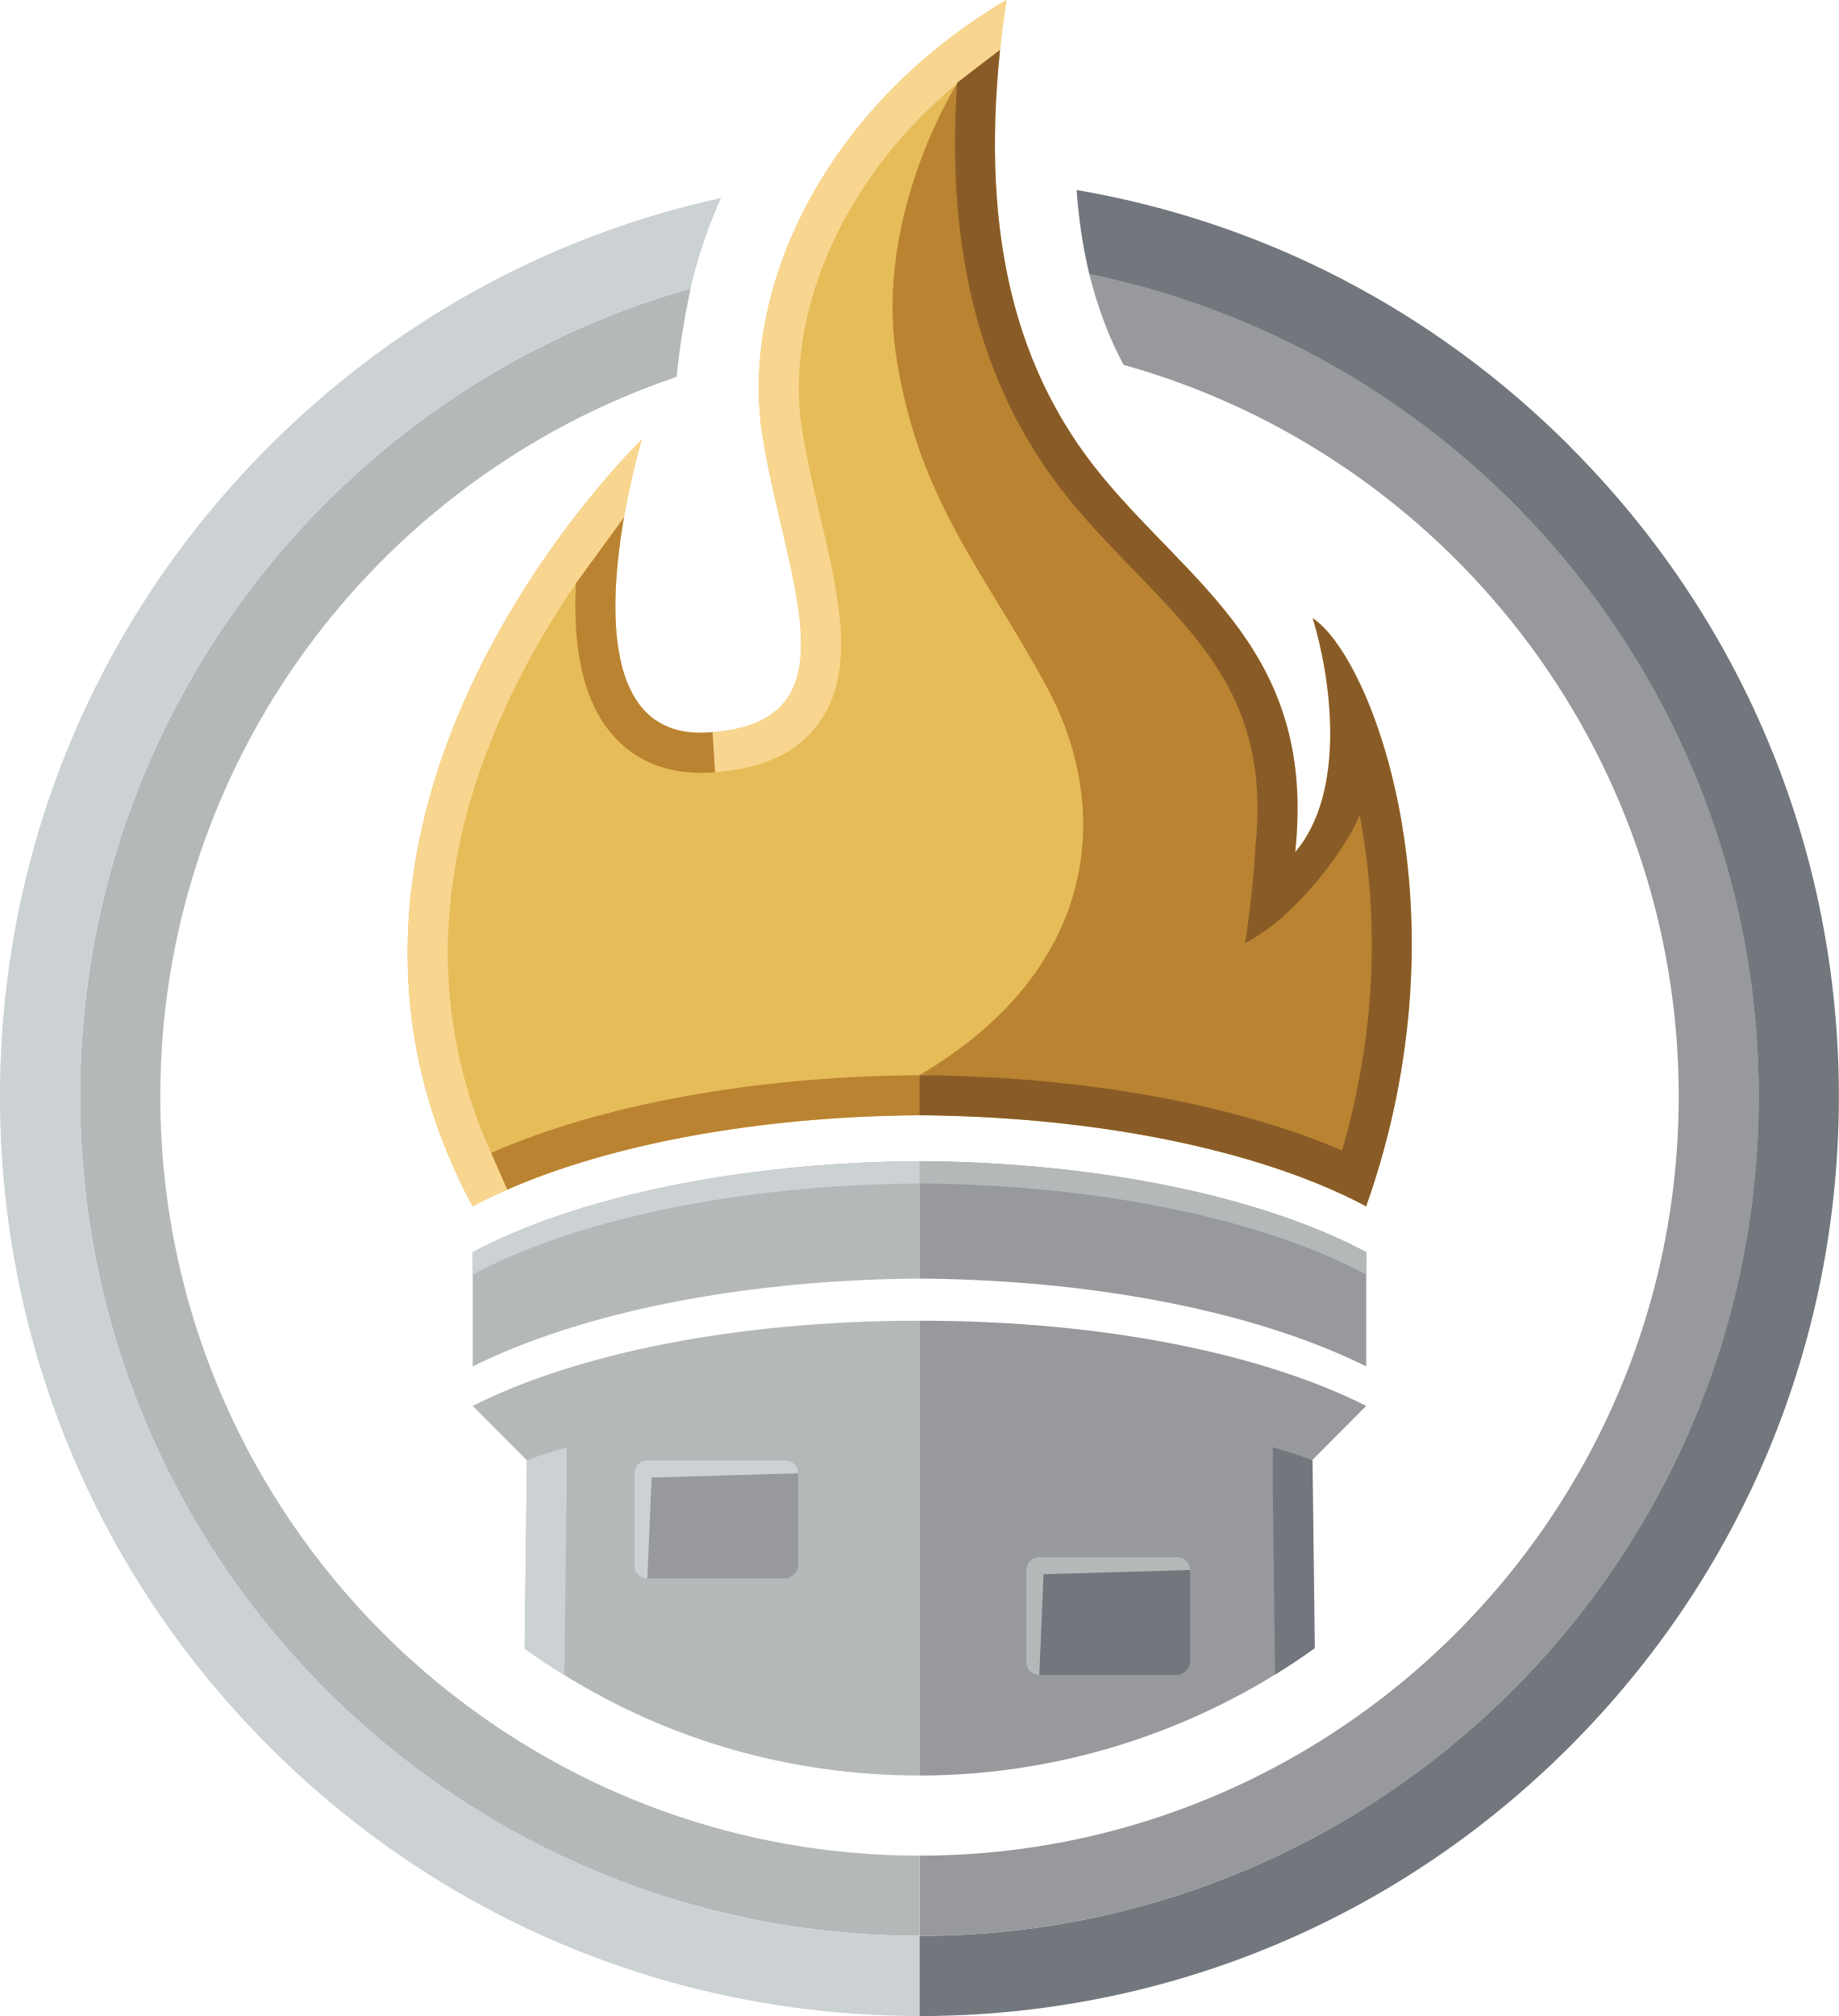
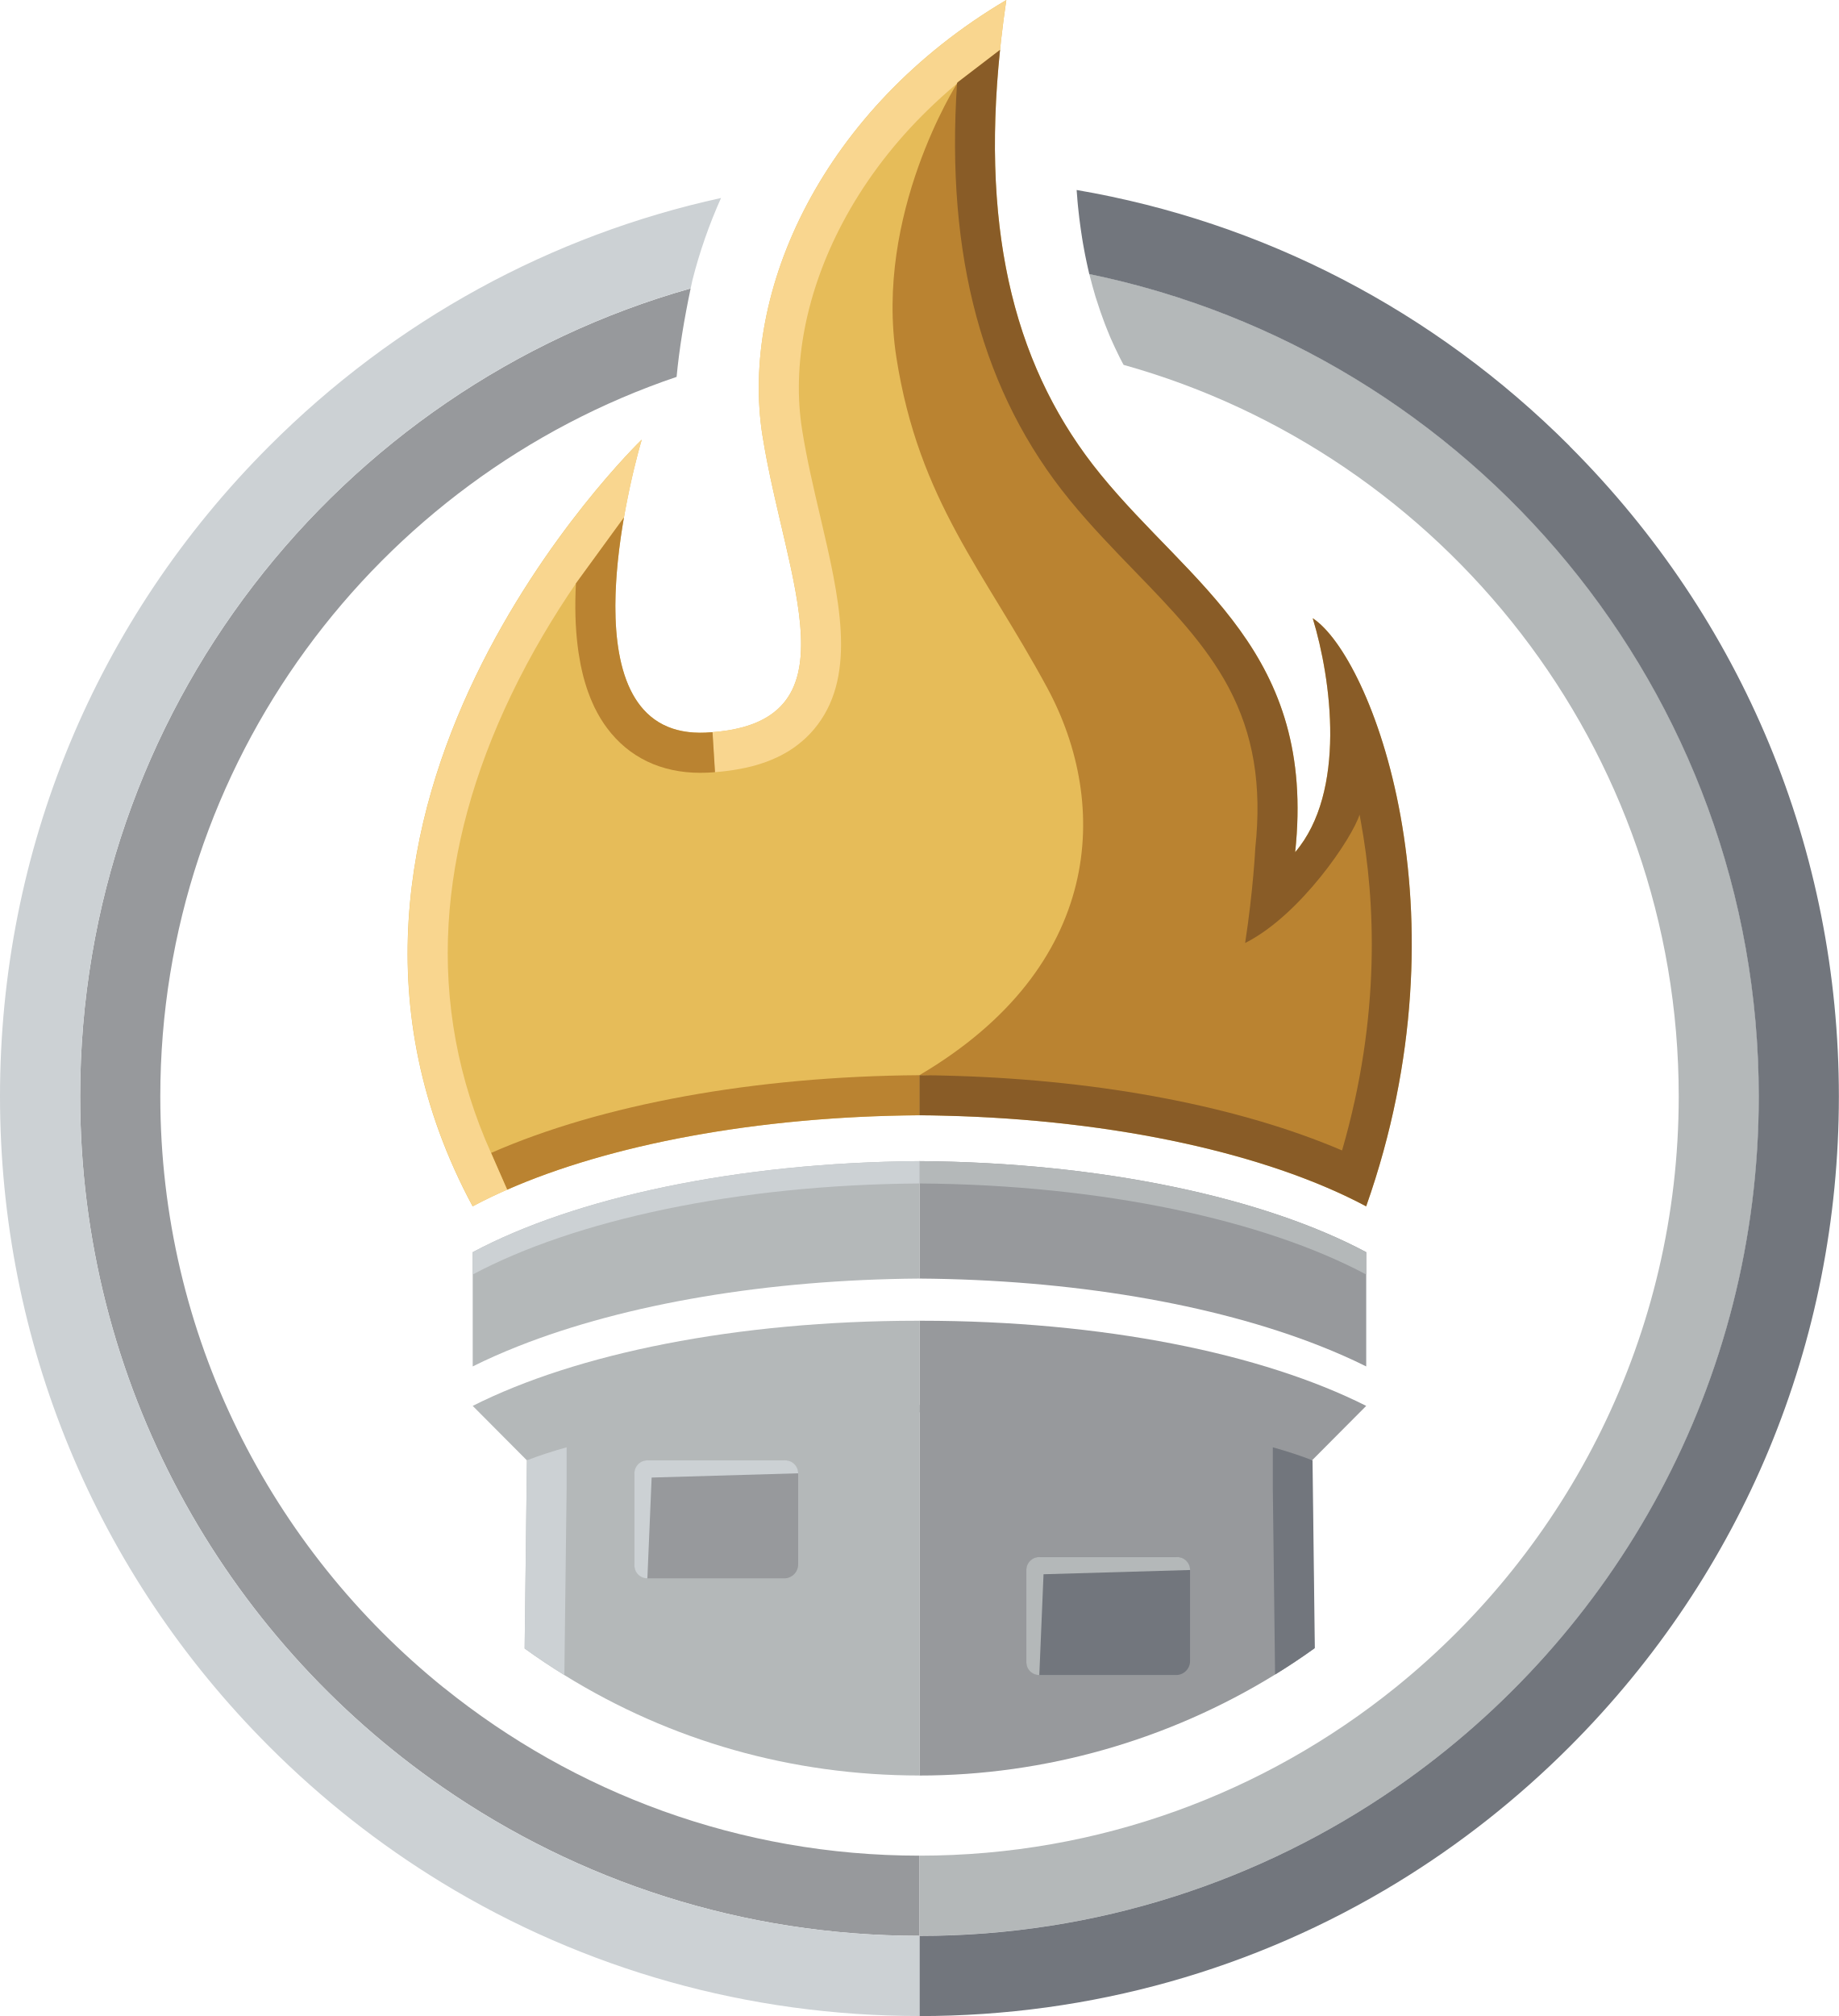
<svg xmlns="http://www.w3.org/2000/svg" id="Ebene_2" data-name="Ebene 2" width="497.41" height="545.18" viewBox="0 0 497.41 545.18">
  <g id="vI_Kopie_Kopie" data-name="vI Kopie Kopie">
    <g>
-       <path d="M294.64,74.11c.08.3.16.61.24.91l.1.39.08.28c.12.5.25.99.38,1.47.07.25.14.49.21.74l.15.51.12.43c.13.44.25.89.38,1.33.05.15.1.3.15.47l.2.61c.65,2.09,1.38,4.18,2.15,6.2l.22.57c.08.2.15.4.24.6.13.36.28.7.42,1.05l.18.43.18.46c.12.27.23.53.34.8.16.38.34.76.51,1.14l.13.28.11.25c.15.34.3.67.46,1,.21.44.41.88.63,1.3l.03.07c.2.42.4.83.61,1.26.23.43.46.88.68,1.31.12.24.25.48.38.7,86.51,24.17,150.15,103.69,150.15,197.8,0,64.53-29.92,122.2-76.6,159.87-35.24,28.43-80.04,45.48-128.74,45.48v21.68c47.96,0,92.43-14.86,129.07-40.24,59.19-40.97,97.96-109.35,97.96-186.79,0-109.64-77.73-201.13-181.09-222.37Z" fill="#97999c" />
+       <path d="M294.64,74.11c.08.3.16.61.24.91l.1.39.08.28c.12.5.25.99.38,1.47.07.25.14.49.21.74l.15.51.12.43c.13.44.25.89.38,1.33.05.15.1.3.15.47l.2.61c.65,2.09,1.38,4.18,2.15,6.2l.22.57c.08.2.15.4.24.6.13.36.28.7.42,1.05l.18.43.18.46c.12.27.23.53.34.8.16.38.34.76.51,1.14l.13.28.11.25c.15.34.3.67.46,1,.21.44.41.88.63,1.3l.03.07c.2.42.4.83.61,1.26.23.43.46.88.68,1.31.12.24.25.48.38.7,86.51,24.17,150.15,103.69,150.15,197.8,0,64.53-29.92,122.2-76.6,159.87-35.24,28.43-80.04,45.48-128.74,45.48v21.68c47.96,0,92.43-14.86,129.07-40.24,59.19-40.97,97.96-109.35,97.96-186.79,0-109.64-77.73-201.13-181.09-222.37Z" fill="#b4b8b9" />
      <path d="M424.56,120.62c-36.79-36.79-83.08-60.64-133.34-69.24,0,.12.01.23.02.35.04.63.1,1.25.15,1.86l.02.3.04.5c.03.33.05.66.09,1,.07.68.14,1.37.22,2.06l.03.24c.04.42.09.85.14,1.26.08.67.16,1.33.26,1.99.07.5.13.99.21,1.49.09.64.18,1.28.29,1.92.08.49.15.98.24,1.46.11.63.22,1.25.34,1.88.09.47.18.94.27,1.41.12.62.25,1.22.38,1.83.09.41.18.82.27,1.24l.03.14c.14.6.27,1.19.41,1.79v.02c103.36,21.24,181.09,112.72,181.09,222.37,0,77.44-38.77,145.82-97.96,186.79-36.64,25.38-81.11,40.24-129.07,40.24v21.68c46.37,0,90.8-12.61,129.38-36.19,16.69-10.2,32.29-22.46,46.48-36.65,46.97-46.98,72.84-109.43,72.84-175.86s-25.87-128.89-72.84-175.85Z" fill="#72767d" />
-       <path d="M120.09,456.45c-46.76-37.67-76.73-95.39-76.73-159.97,0-90.26,58.55-167.11,139.65-194.56.72-7.63,2.06-15.64,3.8-23.92C91.51,104.92,21.68,192.54,21.68,296.47c0,77.49,38.83,145.93,98.09,186.89,36.62,25.31,81.04,40.14,128.93,40.14v-21.68c-48.64,0-93.38-17.01-128.6-45.38Z" fill="#b4b8b9" />
+       <path d="M120.09,456.45c-46.76-37.67-76.73-95.39-76.73-159.97,0-90.26,58.55-167.11,139.65-194.56.72-7.63,2.06-15.64,3.8-23.92C91.51,104.92,21.68,192.54,21.68,296.47c0,77.49,38.83,145.93,98.09,186.89,36.62,25.31,81.04,40.14,128.93,40.14v-21.68c-48.64,0-93.38-17.01-128.6-45.38Z" fill="#97999c" />
      <path d="M119.77,483.36c-59.26-40.96-98.09-109.4-98.09-186.89,0-103.93,69.83-191.55,165.13-218.49.15-.74.31-1.47.48-2.21,1.89-7.48,4.47-14.93,7.74-22.23-45.94,10.06-88.14,33.02-122.19,67.08C25.86,167.59,0,230.05,0,296.47s25.86,128.89,72.84,175.86c14.22,14.22,29.86,26.51,46.61,36.74,38.55,23.53,82.94,36.11,129.24,36.11v-21.68c-47.89,0-92.31-14.83-128.93-40.14Z" fill="#ccd1d4" />
    </g>
    <g id="Ebene_4_Kopie_2_Kopie" data-name="Ebene 4 Kopie 2 Kopie">
      <path d="M355.49,445.79c-3.45,2.48-6.99,4.83-10.6,7.05-28.79,17.72-62.21,27.31-96.19,27.31v-100.2c29.99.03,70.12,4.3,95.59,11.49,3.9,1.09,7.47,2.27,10.59,3.49l.62,50.87Z" fill="#97999c" />
      <path d="M248.7,357.16v24.75s38.1,5.17,38.1,5.17c39.74.03,37.33,1.51,68.08,7.84l14.66-14.73c-28.1-14.16-71.22-23-120.29-23.03h-.55Z" fill="#97999c" />
      <path d="M248.7,379.94v100.2c-34.46,0-67.25-9.32-96.04-27.15-3.65-2.25-7.24-4.65-10.75-7.19l.62-50.88c3.17-1.25,6.77-2.43,10.74-3.53,25.46-7.15,65.49-11.41,95.43-11.45Z" fill="#b4b8b9" />
      <path d="M248.7,357.16v24.28l-38.1,5.64c-39.74.03-37.33,1.51-68.08,7.84l-14.66-14.73c28.1-14.16,71.22-23,120.29-23.03h.55Z" fill="#b4b8b9" />
      <g>
        <rect x="171.61" y="394.92" width="44.28" height="31.91" rx="3.76" ry="3.76" fill="#97999c" />
        <path d="M212.39,394.92h-37.28c-1.94,0-3.51,1.57-3.51,3.5v24.91c0,1.93,1.57,3.5,3.51,3.5v-.04l1.15-27.22,39.59-1.15h.04c0-1.93-1.56-3.5-3.5-3.5Z" fill="#ccd1d4" />
      </g>
      <g>
        <rect x="277.61" y="421.06" width="44.28" height="31.91" rx="3.76" ry="3.76" fill="#72767d" />
        <path d="M318.4,421.07h-37.28c-1.94,0-3.51,1.57-3.51,3.5v24.91c0,1.93,1.57,3.5,3.51,3.5v-.04l1.14-27.22,39.6-1.15h.04c0-1.93-1.57-3.5-3.5-3.5Z" fill="#b4b8b9" />
      </g>
      <path d="M355.64,445.68l-.62-50.76s-.08-.03-.11-.04c-3.14-1.22-6.71-2.4-10.63-3.49v11.27l.61,50.18c3.61-2.21,7.15-4.56,10.6-7.05.05-.03.11-.07.15-.11Z" fill="#72767d" />
      <path d="M142.52,394.92l-.62,50.88c3.51,2.54,7.1,4.93,10.75,7.19l.61-50.33v-11.27c-3.97,1.11-7.58,2.29-10.74,3.53Z" fill="#ccd1d4" />
      <g>
        <path d="M248.7,314v31.76c40.88.29,79.3,6.75,108.46,18.27,4.4,1.74,8.54,3.57,12.38,5.49v-30.9c-27.5-14.67-71.3-24.28-120.84-24.62Z" fill="#97999c" />
        <path d="M248.7,314v6.04c49.54.34,93.34,9.96,120.84,24.62v-6.04c-27.5-14.67-71.3-24.28-120.84-24.62Z" fill="#b4b8b9" />
        <path d="M248.7,314v31.76c-40.88.29-79.3,6.75-108.46,18.27-4.4,1.74-8.54,3.57-12.38,5.49v-30.9c27.5-14.67,71.3-24.28,120.84-24.62Z" fill="#b4b8b9" />
        <path d="M248.7,314v6.04c-49.54.34-93.34,9.96-120.84,24.62v-6.04c27.5-14.67,71.3-24.28,120.84-24.62Z" fill="#ccd1d4" />
      </g>
    </g>
    <g>
      <path d="M355.07,167.17c5.06,16.62,9.16,46.97-4.75,63.29,5.78-54.03-28.08-72.07-52.61-102.13-24.54-30.06-34.1-70.37-25.51-128.33-49.56,29.29-72.17,78.7-65.95,117.87,6.21,39.18,26.58,78.21-15.31,80.25-41.54,2.03-17.77-77.87-17.37-79.22-1.25,1.19-103.3,100.35-45.73,207.32,27.5-14.67,71.3-24.28,120.84-24.63,49.54.35,93.34,9.96,120.84,24.63,28.17-79.8,1.43-148.7-14.47-159.05Z" fill="#e6bc59" />
      <path d="M364.29,318.32c-13.59-4.81-81.32-22.44-95.69-24-7.82-.85-12.04-3.48-19.9-3.57,49.76-29.33,51.6-73.18,34.58-104.71-17.03-31.53-34.72-50.48-40.81-89.3s16.4-74.15,16.4-74.15c0,0,3.51,35.74,3.53,35.81,3.07,12.57,17.73,57.71,25.05,66,6.9,7.67,27.99,27.38,31.07,34.69,2.02,4.79,13.67,16.81,15.9,21.68,2.12-3.69,7.1,15.03,8.72,11.07.02-.05.04-.11.07-.17.59-1.5,3.41,47.89,3.49,47.63,0,0,25.77-28.42,25.77-28.42,0,0,3.36,37.63,3.37,38.06,1.26,36.69-11.56,69.37-11.56,69.37Z" fill="#ba8331" />
      <path d="M248.62,290.76c-44.53.31-85.94,7.9-115.8,21.03l4.36,9.94c27.57-12.11,67.25-19.82,111.52-20.13v-10.84h-.08Z" fill="#ba8331" />
      <path d="M127.86,326.22c2.93-1.56,6.04-3.07,9.32-4.5l-4.36-9.94c-8.89-19.79-12.75-40.61-11.48-62,1.19-20.11,6.88-40.9,16.9-61.78,5.46-11.39,11.63-21.58,17.55-30.23l12.99-17.83c.07-.37.13-.74.2-1.09.1-.59.21-1.17.31-1.73.33-1.71.66-3.35.99-4.89.05-.26.11-.51.16-.76.16-.76.33-1.49.49-2.19.11-.47.21-.92.31-1.37.26-1.11.51-2.14.75-3.06.09-.35.16-.67.25-.99.05-.22.11-.42.16-.62.05-.2.1-.39.15-.59.07-.26.13-.51.2-.75.03-.13.08-.27.11-.4.08-.29.15-.55.22-.78.03-.14.08-.27.11-.39.24-.85.38-1.34.41-1.44-1.25,1.19-103.3,100.35-45.73,207.32Z" fill="#f9d68f" />
      <path d="M206.26,117.87c.1.64.21,1.29.31,1.93.23,1.28.46,2.57.69,3.85.74,3.85,1.57,7.67,2.43,11.46.28,1.26.57,2.5.87,3.75.43,1.88.87,3.72,1.29,5.55.29,1.22.57,2.43.85,3.63.27,1.2.54,2.4.8,3.57,1.04,4.72,1.93,9.24,2.5,13.48.14,1.06.27,2.11.37,3.13.21,2.06.31,4.03.31,5.93,0,.42-.01.85-.02,1.27-.01.42-.02.83-.05,1.25-.01.31-.03.62-.07.92v.03c-.02.27-.04.54-.08.8-.03.28-.07.56-.1.83-.02.18-.05.37-.08.55-.04.25-.08.5-.13.74-.05.33-.11.63-.18.94-.04.25-.11.5-.16.75-.04.18-.1.37-.14.55-.14.52-.3,1.03-.48,1.53-.08.24-.16.48-.26.72,0,.02-.01.03-.02.04-.08.22-.16.43-.26.65-.01.02-.01.03-.02.05-.11.26-.23.52-.36.77-.15.33-.33.64-.5.94-.14.26-.3.52-.47.78-.05.11-.12.21-.2.3-.15.24-.31.47-.48.69-.21.28-.43.56-.66.83-.14.17-.29.35-.46.52t-.02.02c-.12.15-.26.29-.4.43-.03.03-.07.08-.11.1-.3.33-.63.63-.98.91-.05.04-.11.1-.16.14-.2.17-.39.34-.6.48l-.02.02c-.22.17-.44.34-.67.49-.24.18-.49.35-.74.5-.27.17-.56.35-.86.51-.2.12-.39.23-.6.33-.1.05-.2.11-.3.15-.23.13-.46.24-.68.34-.01,0-.01.01-.02.01-.25.13-.5.24-.76.35-.28.12-.59.24-.88.35-.28.12-.59.23-.89.33-.17.05-.36.12-.53.17-.17.07-.36.12-.54.17-.37.11-.74.22-1.12.31-2.33.62-4.96,1.05-7.93,1.27l.67,10.83c2.34-.17,4.55-.46,6.63-.85.05-.01.11-.02.16-.03.02,0,.04-.01.07-.01.51-.1,1.02-.2,1.52-.31.44-.1.88-.21,1.3-.3.05-.02.11-.03.16-.04.16-.04.34-.09.5-.13.07-.02.13-.03.2-.05.36-.1.72-.21,1.06-.31.16-.04.33-.1.48-.14.27-.09.54-.17.81-.27.16-.05.33-.11.49-.16.02-.01.04-.01.07-.02.31-.11.62-.22.92-.35.02,0,.04-.01.07-.02.17-.07.35-.13.52-.21.38-.15.76-.31,1.13-.48.22-.1.43-.2.64-.29.4-.18.79-.38,1.17-.57.15-.08.31-.16.47-.25.16-.09.31-.17.47-.26.55-.3,1.08-.62,1.59-.95.05-.03.11-.08.16-.11.28-.18.55-.36.82-.55.05-.03.1-.07.14-.1h.01c.16-.13.33-.25.49-.37.17-.13.34-.25.5-.38.09-.07.17-.13.25-.2.03-.02.07-.04.09-.08.23-.17.46-.36.66-.54.02-.02.04-.03.07-.05.13-.11.26-.22.38-.34.02-.01.04-.03.07-.05.05-.04.11-.1.16-.15.23-.2.46-.41.67-.63.35-.34.69-.68,1.02-1.04.24-.26.48-.52.7-.79.11-.12.21-.24.3-.35.04-.05.09-.1.12-.15.26-.31.52-.64.76-.96,10.6-14.06,5.79-34.58.7-56.31-1.81-7.7-3.67-15.66-4.91-23.48-2.77-17.47,1.11-37.31,10.93-55.87,5.6-10.59,12.92-20.41,21.68-29.2.4-.41.8-.81,1.21-1.19,2.56-2.51,5.22-4.93,8.01-7.25l.22-.38,11.49-8.8c.11-1.09.23-2.2.36-3.31.13-1.11.27-2.22.41-3.35.14-1.13.28-2.25.44-3.39.15-1.14.31-2.28.49-3.43-49.56,29.29-72.17,78.7-65.95,117.87Z" fill="#f9d68f" />
      <path d="M190.95,198.12c-.52.02-1.03.03-1.53.03-18.12,0-23.01-16.47-22.97-34.38.02-8.11,1.05-16.51,2.32-23.83l-12.99,17.83c-.33,6.22-.16,11.9.48,17.03.08.57.15,1.14.23,1.69.16,1.05.34,2.08.53,3.09.02.13.05.26.08.39.09.41.17.82.27,1.24.04.18.09.38.13.56.17.76.37,1.5.57,2.21.04.15.09.3.13.46.11.39.23.78.36,1.16.05.18.11.36.17.53.1.33.22.65.33.96.23.63.46,1.25.7,1.84.16.41.34.82.53,1.22.1.24.2.47.31.69.14.33.29.64.47.95.31.65.65,1.27,1.01,1.88.13.25.27.48.42.72.11.17.22.35.34.52.14.25.3.5.48.75.28.42.57.82.87,1.22,5.9,7.92,14.62,12.11,25.24,12.11.67,0,1.37-.02,2.06-.05.65-.03,1.28-.07,1.91-.12l-.67-10.83c-.57.05-1.16.09-1.77.12Z" fill="#ba8331" />
      <path d="M355.07,167.17c5.06,16.62,9.16,46.97-4.75,63.29,5.78-54.03-28.08-72.07-52.61-102.13-22.59-27.67-32.49-64.04-27.21-114.86l-11.49,8.8-.22.38s.04-.03.07-.05c-3.08,46.82,6.96,83.81,30.45,112.58,5.68,6.96,11.74,13.21,17.6,19.26,9.89,10.2,19.22,19.83,25.4,31.45,6.74,12.67,9.04,26.47,7.23,43.42,0,0-.55,11.45-2.75,25.7,14.97-7.51,29.06-28.53,30.95-34.72.14.76.28,1.52.42,2.29,3.71,20.51,5.52,51.78-5.15,88.53-27.6-11.8-64.69-18.97-104.87-20.17-3.1-.11-6.23-.16-9.37-.18h-.08v10.84c2.18.01,4.35.04,6.5.11,46.86,1.09,88.05,10.5,114.34,24.52,28.17-79.8,1.43-148.7-14.47-159.05Z" fill="#895c27" />
    </g>
  </g>
</svg>
